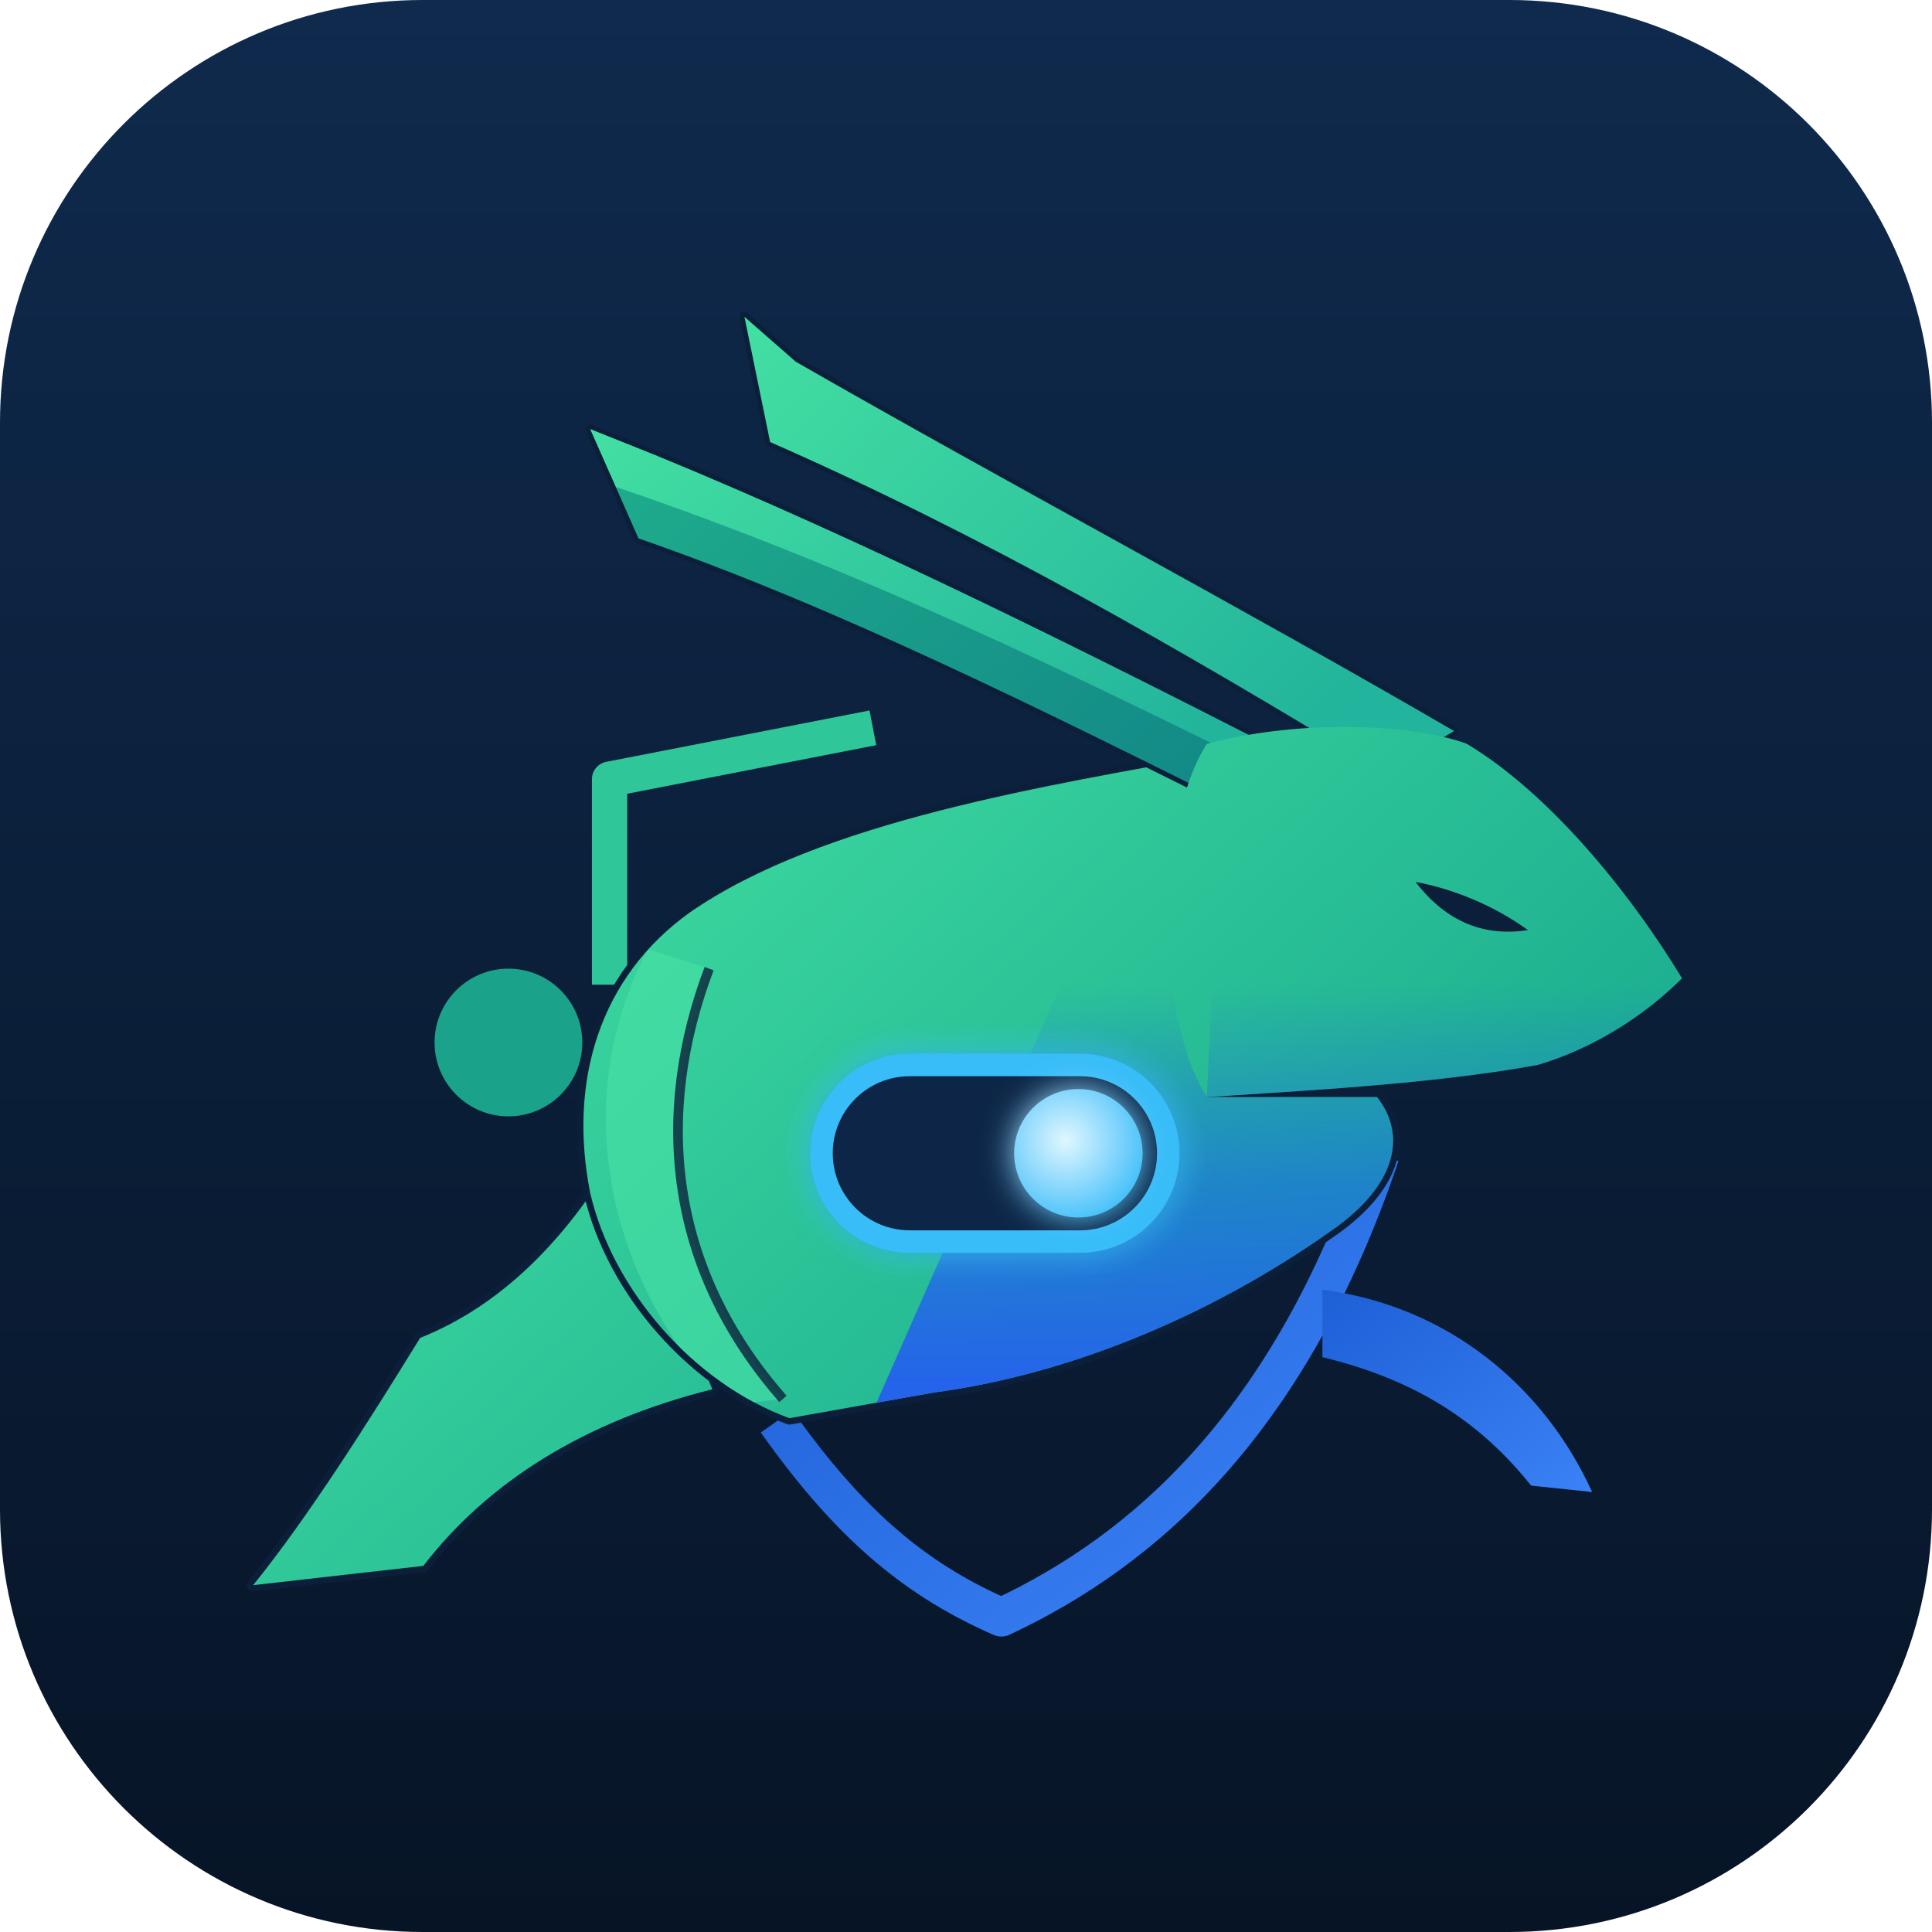
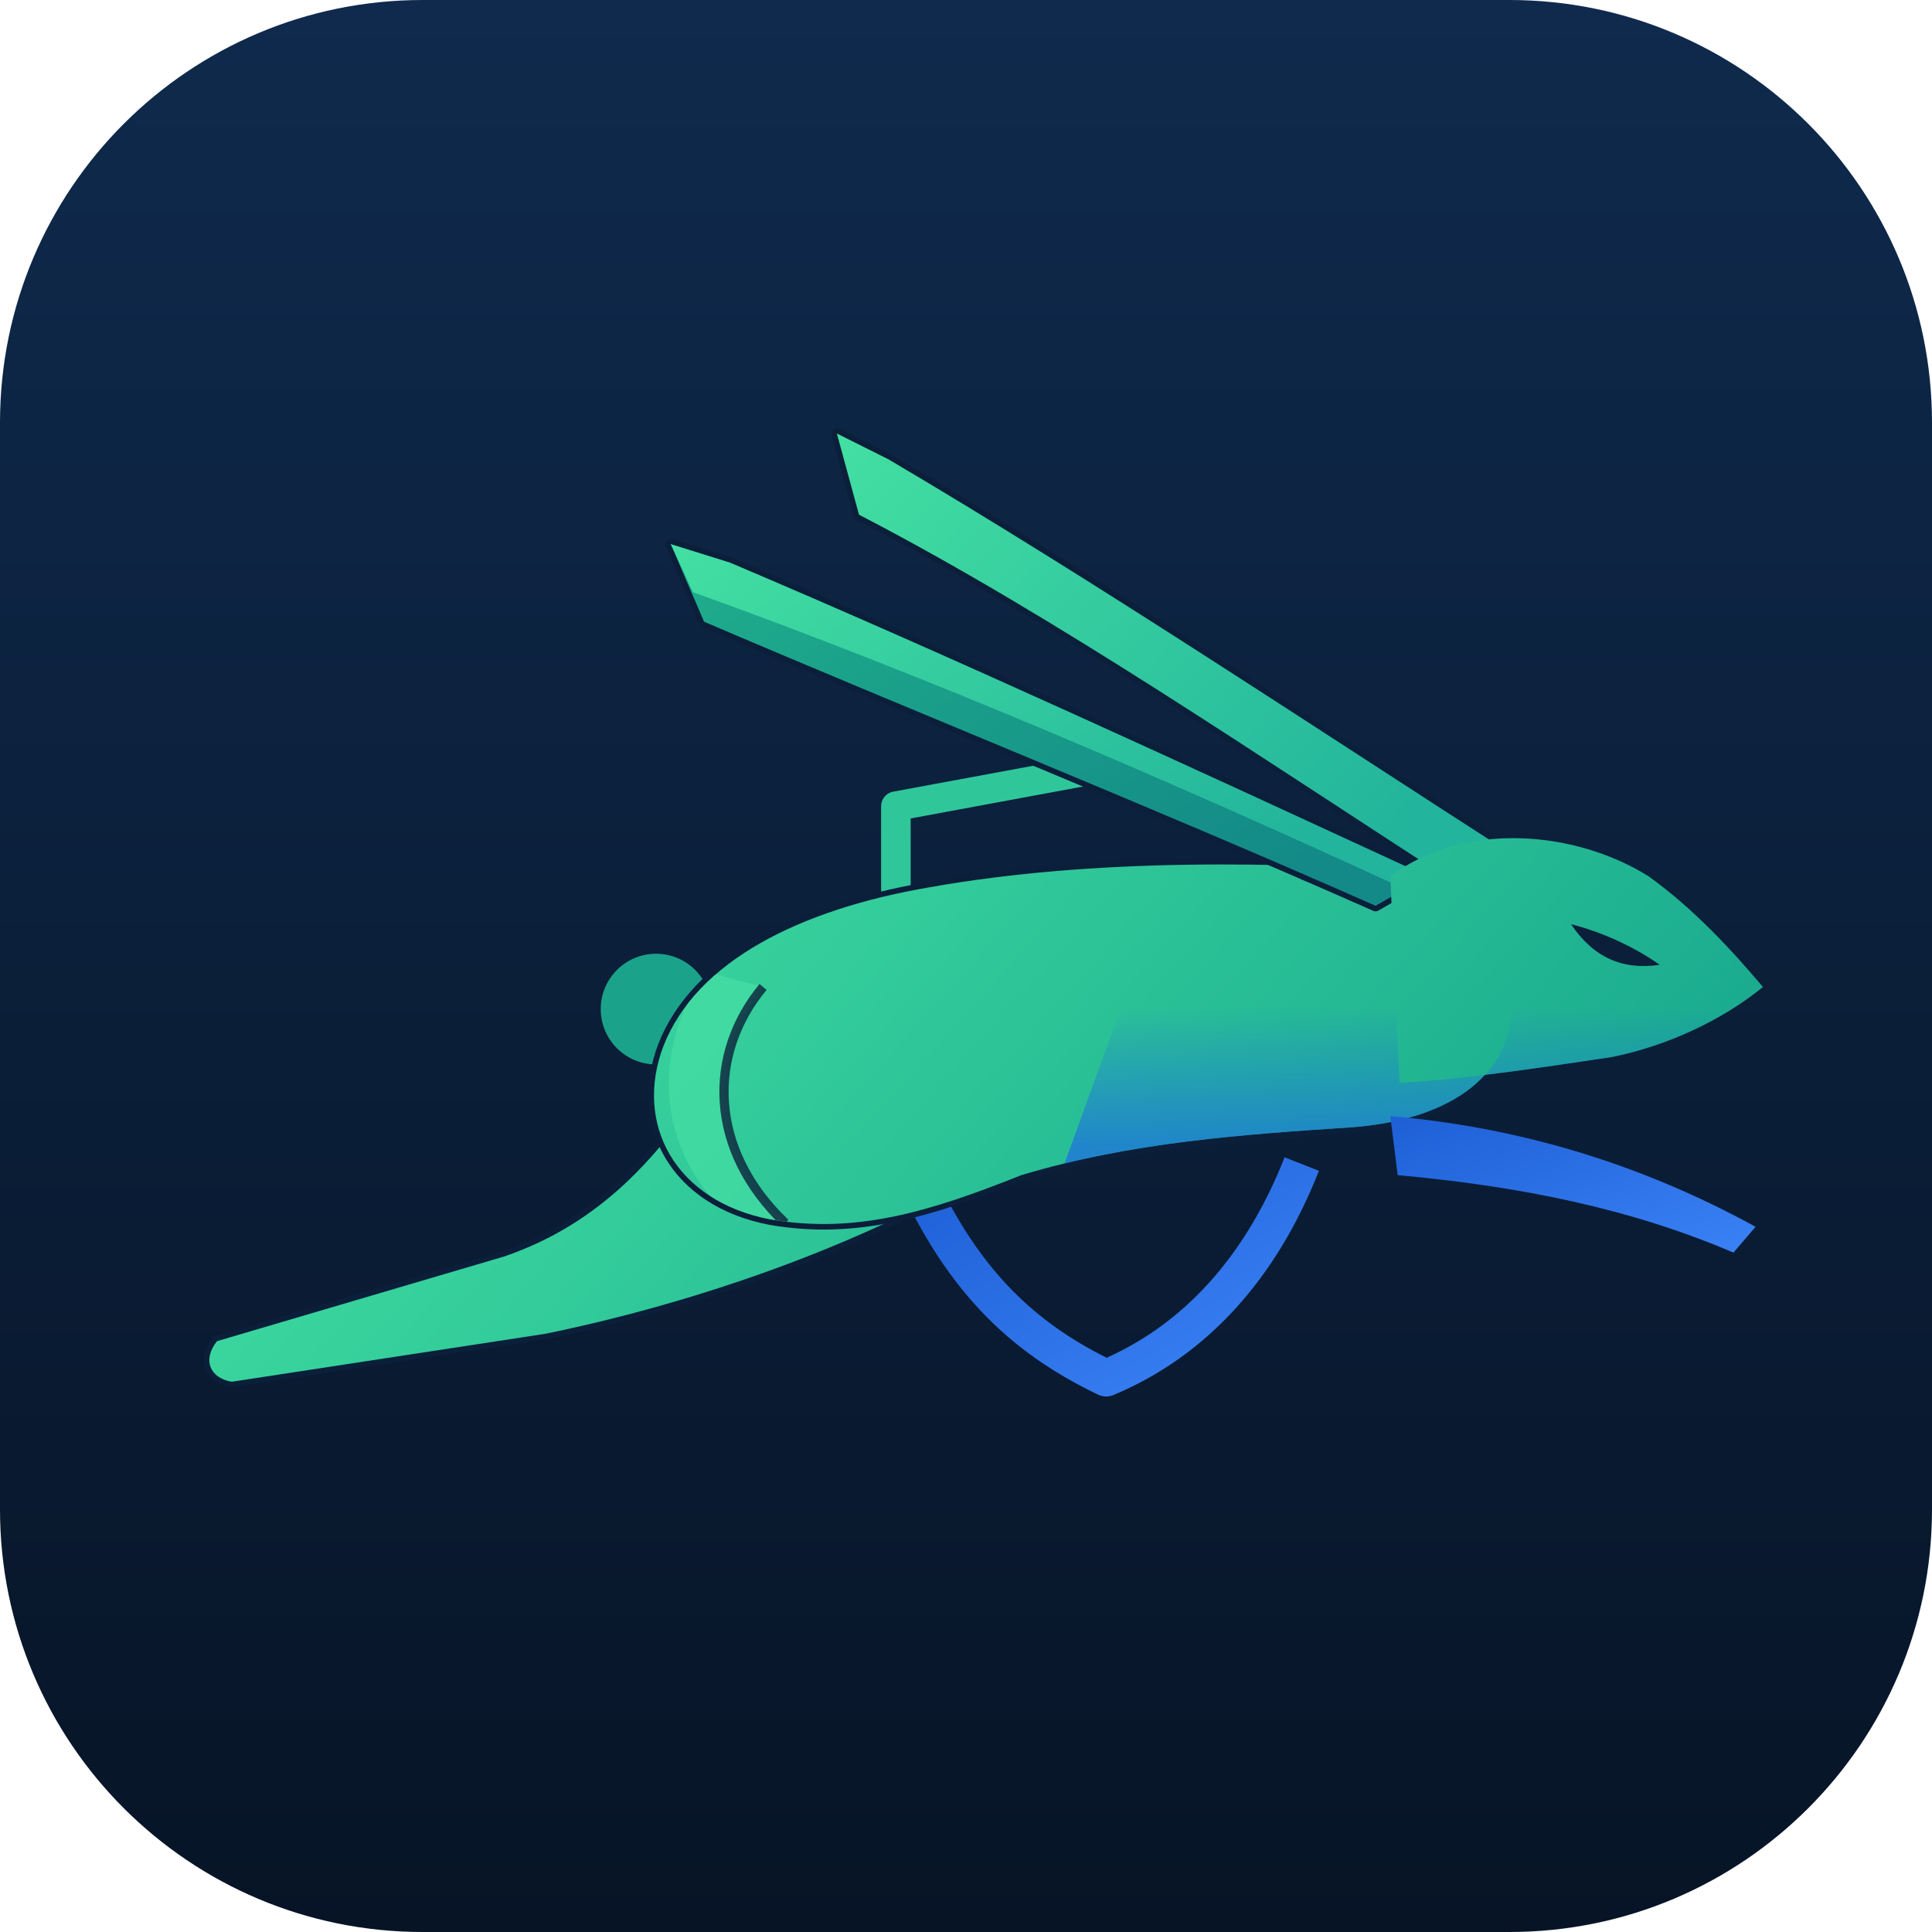
<svg xmlns="http://www.w3.org/2000/svg" viewBox="0 0 512 512" width="512" height="512" role="img" aria-label="Vabbit">
  <defs>
    <linearGradient id="bg" x1="0" y1="0" x2="0" y2="1">
      <stop offset="0" stop-color="#0f2a4d" />
      <stop offset="1" stop-color="#071426" />
    </linearGradient>
  </defs>
  <rect width="512" height="512" rx="112" fill="url(#bg)" />
-   <svg x="56" y="78" width="400" height="357.4" viewBox="20 20 940 840">
+   <svg x="36" y="110" width="440" height="264.0" viewBox="40 50 900 540">
    <defs>
-       <linearGradient id="teal" gradientUnits="userSpaceOnUse" x1="300" y1="250" x2="800" y2="800">
+       <linearGradient id="teal" gradientUnits="userSpaceOnUse" x1="300" y1="200" x2="800" y2="650">
        <stop offset="0" stop-color="#3fdca0" />
        <stop offset="1" stop-color="#14a38c" />
      </linearGradient>
      <linearGradient id="ear" x1="0" y1="0" x2="1" y2="0.6">
        <stop offset="0" stop-color="#43dfa2" />
        <stop offset="1" stop-color="#22b49c" />
      </linearGradient>
      <linearGradient id="earDark" x1="0" y1="0" x2="1" y2="0.6">
        <stop offset="0" stop-color="#1fae8c" />
        <stop offset="1" stop-color="#138a87" />
      </linearGradient>
      <linearGradient id="head" x1="0" y1="0" x2="0.6" y2="1">
        <stop offset="0" stop-color="#3fdca0" />
        <stop offset="1" stop-color="#19a990" />
      </linearGradient>
-       <linearGradient id="chest" gradientUnits="userSpaceOnUse" x1="0" y1="450" x2="0" y2="700">
+       <linearGradient id="chest" gradientUnits="userSpaceOnUse" x1="0" y1="370" x2="0" y2="520">
        <stop offset="0" stop-color="#1d6fe0" stop-opacity="0" />
        <stop offset="0.5" stop-color="#1d6fe0" stop-opacity="0.7" />
        <stop offset="1" stop-color="#2563eb" />
      </linearGradient>
      <linearGradient id="blue" x1="0" y1="0" x2="1" y2="1">
        <stop offset="0" stop-color="#1e5fd6" />
        <stop offset="1" stop-color="#3b82f6" />
      </linearGradient>
      <radialGradient id="knob" cx="0.4" cy="0.4" r="0.7">
        <stop offset="0" stop-color="#e0f7ff" />
        <stop offset="0.6" stop-color="#7dd3fc" />
        <stop offset="1" stop-color="#38bdf8" />
      </radialGradient>
      <filter id="glow" x="-40%" y="-60%" width="180%" height="220%">
        <feGaussianBlur stdDeviation="10" result="b" />
        <feMerge>
          <feMergeNode in="b" />
          <feMergeNode in="SourceGraphic" />
        </feMerge>
      </filter>
-       <path id="bodyShape" d="M650 306 C 540 326, 400 348, 318 405 C 262 445, 242 510, 256 580 C 270 640, 320 698, 380 720 L 470 704 C 560 692, 650 652, 722 600 C 762 570, 762 540, 746 520 L 640 520 Z" />
-       <path id="headShape" d="M640 300 C 700 284, 770 288, 802 300 C 852 330, 902 390, 936 446 C 912 470, 880 490, 846 500 C 780 512, 700 516, 640 520 C 608 470, 608 350, 640 300 Z" />
+       <path id="bodyShape" d="M745 298 C 660 292, 560 290, 470 306 C 400 318, 344 346, 326 392 C 310 434, 332 476, 384 486 C 430 494, 470 482, 520 462 C 580 444, 640 440, 700 436 C 750 432, 784 410, 786 372 C 788 336, 772 306, 745 298 Z" />
+       <path id="headShape" d="M720 300 C 760 270, 820 275, 860 300 C 885 318, 905 340, 922 360 C 900 378, 870 392, 840 398 C 800 404, 760 410, 725 412 Z" />
      <clipPath id="bodyClip">
        <use href="#bodyShape" />
        <use href="#headShape" />
      </clipPath>
    </defs>
    <g id="rabbit" stroke-linejoin="round">
-       <path d="M372 722 C 420 790, 462 822, 512 844 C 602 802, 692 722, 748 556" fill="none" stroke="url(#blue)" stroke-width="24" />
-       <path d="M268 450 L268 322 L432 290" fill="none" stroke="#2fc79a" stroke-width="22" />
-       <circle cx="205" cy="486" r="46" fill="#1aa38a" />
-       <path d="M272 556 C 240 610, 200 650, 150 670 C 118 722, 80 782, 46 824 L 152 812 C 192 760, 252 722, 332 702 Z" fill="url(#teal)" stroke="#0b1f3a" stroke-width="8" paint-order="stroke" />
-       <use href="#bodyShape" fill="url(#teal)" stroke="#0b1f3a" stroke-width="8" paint-order="stroke" />
-       <path d="M256 104 L 296 120 C 430 175, 570 245, 712 318 L 668 344 C 540 280, 410 215, 286 172 Z" fill="url(#earDark)" stroke="#0b1f3a" stroke-width="6" paint-order="stroke" />
-       <path d="M256 104 L 296 120 C 430 175, 570 245, 712 318 L 698 327 C 560 258, 420 190, 272 140 Z" fill="url(#ear)" />
-       <path d="M352 34 L 384 62 C 520 140, 660 214, 794 292 L 750 318 C 622 240, 500 170, 368 112 Z" fill="url(#ear)" stroke="#0b1f3a" stroke-width="6" paint-order="stroke" />
+       <path d="M470 478 C 494 524, 524 552, 566 572 C 614 552, 650 512, 672 456" fill="none" stroke="url(#blue)" stroke-width="20" />
+       <path d="M452 312 L452 262 L560 242" fill="none" stroke="#2fc79a" stroke-width="16" />
+       <circle cx="322" cy="372" r="30" fill="#1aa38a" />
+       <path d="M352 408 C 324 452, 292 488, 240 506 L 84 552 C 76 562, 80 572, 92 574 L 262 548 C 340 532, 420 504, 482 470 Z" fill="url(#teal)" stroke="#0b1f3a" stroke-width="6" paint-order="stroke" />
+       <use href="#bodyShape" fill="url(#teal)" stroke="#0b1f3a" stroke-width="6" paint-order="stroke" />
+       <path d="M330 120 L 362 130 C 480 180, 610 240, 740 300 L 712 316 C 590 262, 460 210, 348 162 Z" fill="url(#earDark)" stroke="#0b1f3a" stroke-width="6" paint-order="stroke" />
+       <path d="M330 120 L 362 130 C 480 180, 610 240, 740 300 L 728 307 C 600 248, 470 192, 342 146 Z" fill="url(#ear)" />
+       <path d="M420 60 L 448 74 C 560 140, 680 220, 792 292 L 762 308 C 650 236, 540 160, 432 104 Z" fill="url(#ear)" stroke="#0b1f3a" stroke-width="6" paint-order="stroke" />
      <use href="#headShape" fill="url(#teal)" />
-       <path d="M770 386 C 792 390, 818 400, 840 416 C 814 420, 790 412, 770 386 Z" fill="#0b1f3a" />
      <g clip-path="url(#bodyClip)">
-         <path d="M580 380 L 960 380 L 960 760 L 430 720 Z" fill="url(#chest)" />
-         <path d="M292 428 C 248 510, 256 620, 340 712 L 376 708 C 304 626, 296 530, 330 440 Z" fill="#4be3a8" opacity="0.55" />
-         <path d="M330 440 C 296 530, 304 626, 376 708" fill="none" stroke="#0b1f3a" stroke-width="6" opacity="0.8" />
+         <path d="M600 300 L 960 300 L 960 560 L 520 520 Z" fill="url(#chest)" />
+         <path d="M350 352 C 322 386, 318 446, 362 484 L 392 488 C 350 448, 350 396, 380 360 Z" fill="#4be3a8" opacity="0.55" />
+         <path d="M380 360 C 350 396, 350 448, 392 488" fill="none" stroke="#0b1f3a" stroke-width="5" opacity="0.8" />
      </g>
-       <path d="M712 640 C 790 650, 850 700, 880 766 L 842 762 C 810 722, 770 696, 712 682 Z" fill="url(#blue)" />
-       <rect x="400" y="500" width="216" height="110" rx="55" fill="#0f2547" stroke="#38bdf8" stroke-width="14" filter="url(#glow)" />
-       <circle cx="560" cy="555" r="40" fill="url(#knob)" filter="url(#glow)" />
+       <path d="M818 326 C 834 330, 852 338, 866 348 C 846 351, 830 344, 818 326 Z" fill="#0b1f3a" />
+       <path d="M720 430 C 790 436, 856 456, 918 490 L 906 504 C 850 480, 790 468, 724 462 Z" fill="url(#blue)" />
    </g>
  </svg>
</svg>
